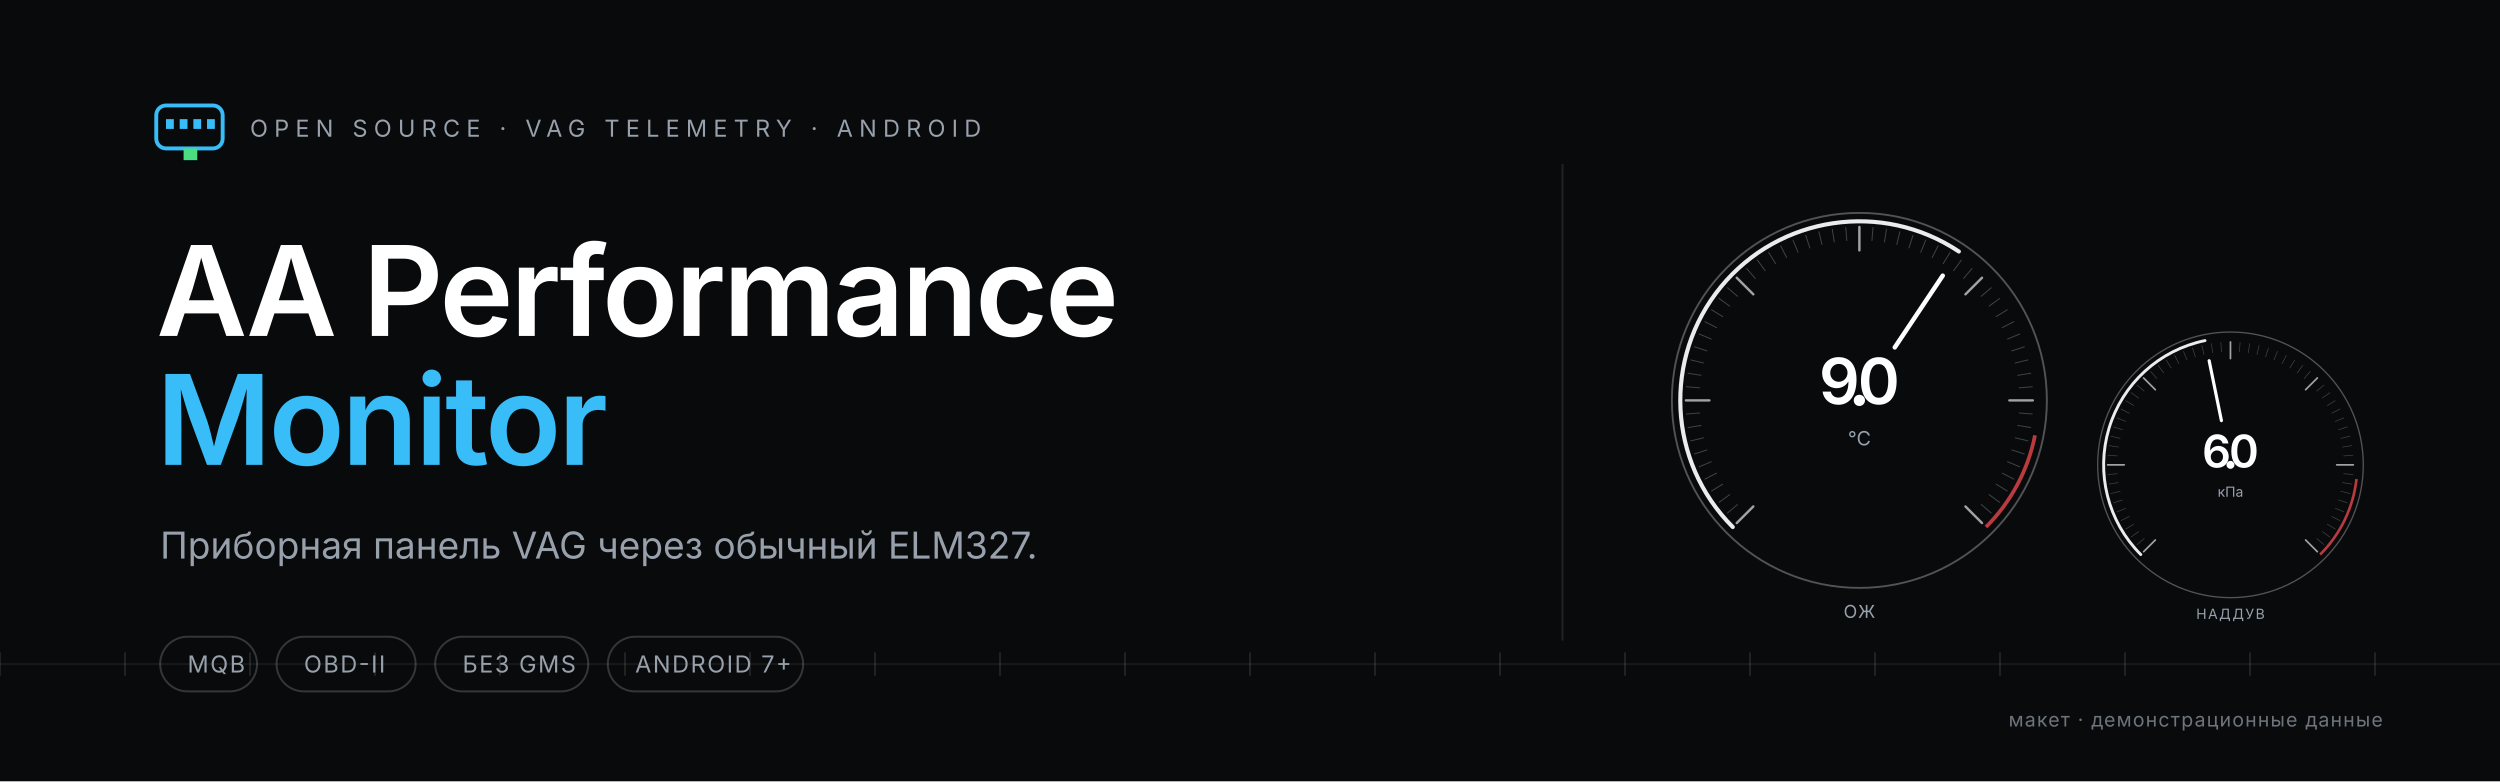
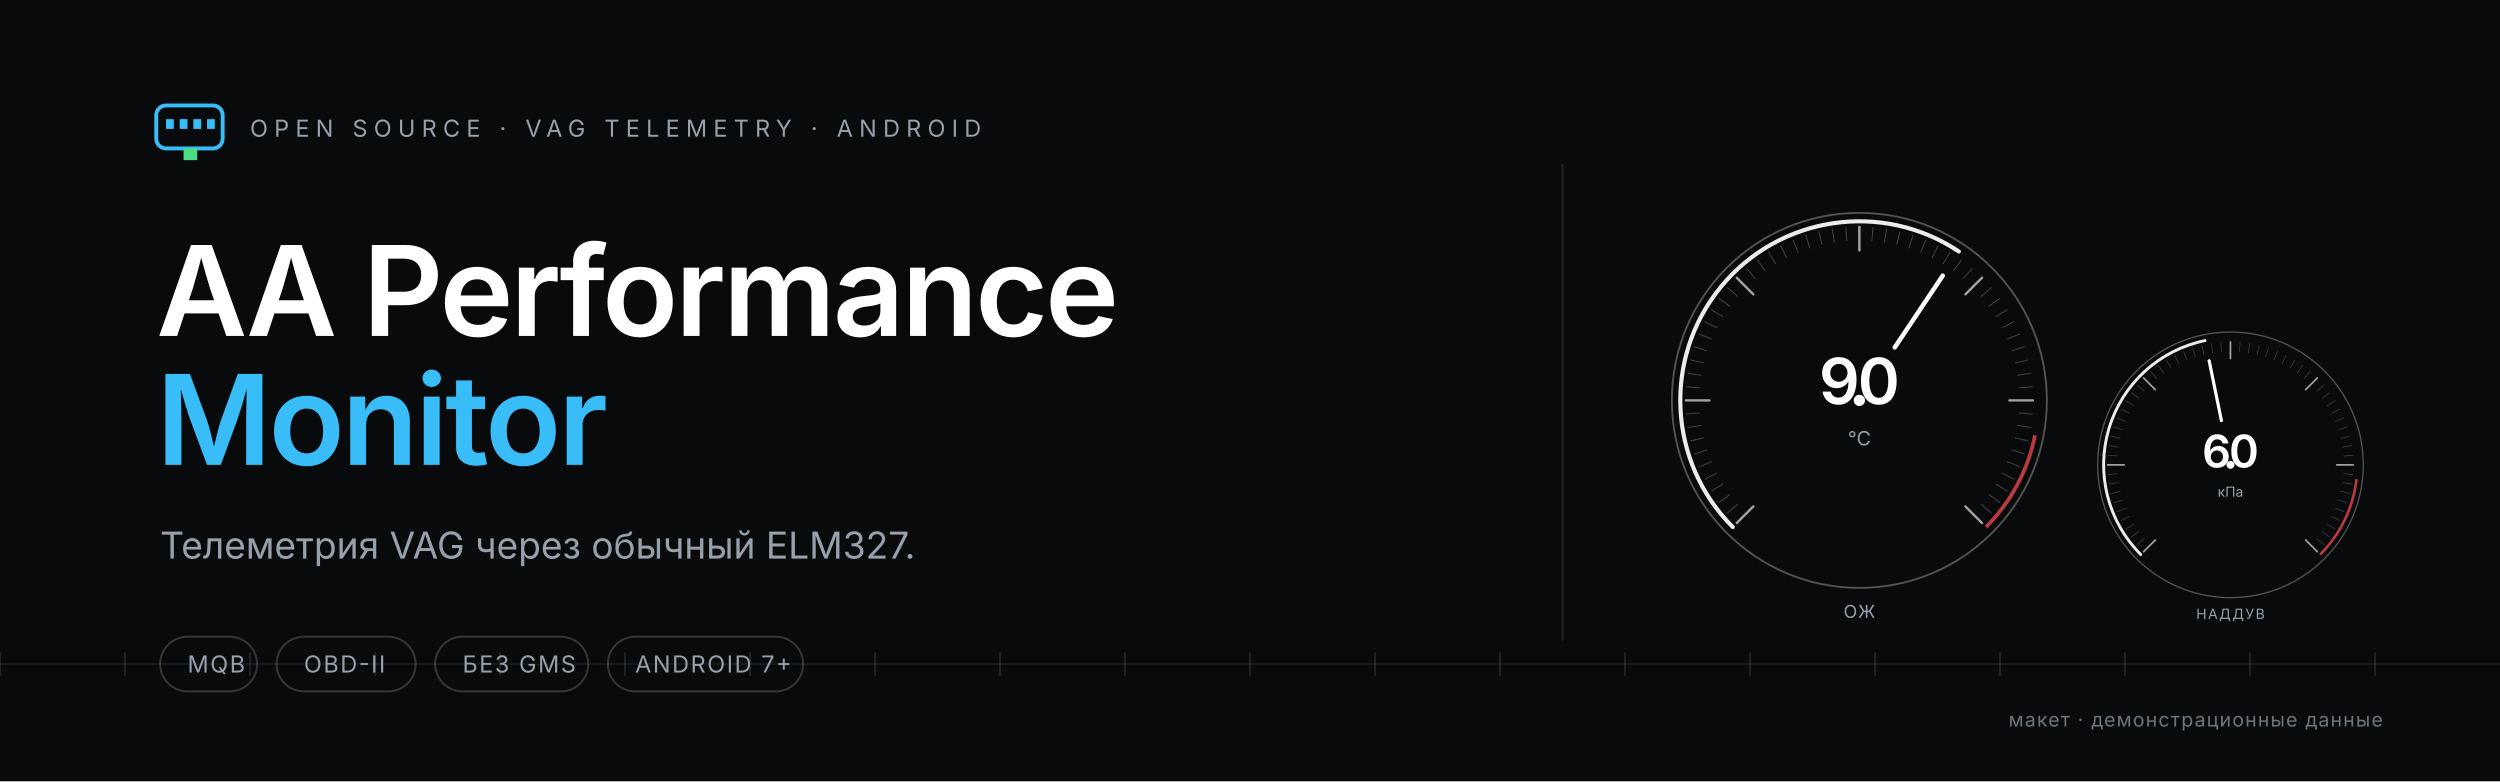
<svg xmlns="http://www.w3.org/2000/svg" width="1280" height="400" viewBox="0 0 1280 400" role="img" aria-label="AA Performance Monitor">
  <rect width="1280" height="400" fill="#080A0C" />
  <line x1="0" y1="340" x2="1280" y2="340" stroke="#FFFFFF" stroke-opacity="0.06" />
  <line x1="0" y1="334" x2="0" y2="346" stroke="#FFFFFF" stroke-opacity="0.10" />
  <line x1="64" y1="334" x2="64" y2="346" stroke="#FFFFFF" stroke-opacity="0.10" />
  <line x1="128" y1="334" x2="128" y2="346" stroke="#FFFFFF" stroke-opacity="0.10" />
  <line x1="192" y1="334" x2="192" y2="346" stroke="#FFFFFF" stroke-opacity="0.10" />
  <line x1="256" y1="334" x2="256" y2="346" stroke="#FFFFFF" stroke-opacity="0.10" />
  <line x1="320" y1="334" x2="320" y2="346" stroke="#FFFFFF" stroke-opacity="0.10" />
  <line x1="384" y1="334" x2="384" y2="346" stroke="#FFFFFF" stroke-opacity="0.10" />
  <line x1="448" y1="334" x2="448" y2="346" stroke="#FFFFFF" stroke-opacity="0.10" />
  <line x1="512" y1="334" x2="512" y2="346" stroke="#FFFFFF" stroke-opacity="0.10" />
  <line x1="576" y1="334" x2="576" y2="346" stroke="#FFFFFF" stroke-opacity="0.10" />
  <line x1="640" y1="334" x2="640" y2="346" stroke="#FFFFFF" stroke-opacity="0.10" />
  <line x1="704" y1="334" x2="704" y2="346" stroke="#FFFFFF" stroke-opacity="0.10" />
  <line x1="768" y1="334" x2="768" y2="346" stroke="#FFFFFF" stroke-opacity="0.10" />
  <line x1="832" y1="334" x2="832" y2="346" stroke="#FFFFFF" stroke-opacity="0.10" />
  <line x1="896" y1="334" x2="896" y2="346" stroke="#FFFFFF" stroke-opacity="0.10" />
  <line x1="960" y1="334" x2="960" y2="346" stroke="#FFFFFF" stroke-opacity="0.10" />
  <line x1="1024" y1="334" x2="1024" y2="346" stroke="#FFFFFF" stroke-opacity="0.10" />
  <line x1="1088" y1="334" x2="1088" y2="346" stroke="#FFFFFF" stroke-opacity="0.10" />
  <line x1="1152" y1="334" x2="1152" y2="346" stroke="#FFFFFF" stroke-opacity="0.10" />
  <line x1="1216" y1="334" x2="1216" y2="346" stroke="#FFFFFF" stroke-opacity="0.10" />
  <g transform="translate(80,54)">
    <rect x="0" y="0" width="34" height="22" rx="5" fill="none" stroke="#38BDF8" stroke-width="2" />
    <rect x="5" y="7" width="4" height="5" fill="#38BDF8" />
    <rect x="12" y="7" width="4" height="5" fill="#38BDF8" />
    <rect x="19" y="7" width="4" height="5" fill="#38BDF8" />
    <rect x="26" y="7" width="4" height="5" fill="#38BDF8" />
    <rect x="14" y="22" width="7" height="6" fill="#4ADE80" />
  </g>
  <text x="128" y="70" fill="#98A1AB" font-family="'Titillium Web','Inter','Helvetica Neue',Arial,sans-serif" font-size="12" letter-spacing="3.2">OPEN SOURCE · VAG TELEMETRY · ANDROID</text>
  <text x="80" y="172" fill="#FFFFFF" font-family="'Titillium Web','Inter','Helvetica Neue',Arial,sans-serif" font-size="64" font-weight="600" letter-spacing="-1.5">AA Performance</text>
  <text x="80" y="238" fill="#38BDF8" font-family="'Titillium Web','Inter','Helvetica Neue',Arial,sans-serif" font-size="64" font-weight="600" letter-spacing="-1.5">Monitor</text>
-   <text x="82" y="286" fill="#98A1AB" font-family="'Titillium Web','Inter','Helvetica Neue',Arial,sans-serif" font-size="19">Приборная панель VAG через обычный ELM327.</text>
+   <text x="82" y="286" fill="#98A1AB" font-family="'Titillium Web','Inter','Helvetica Neue',Arial,sans-serif" font-size="19">Телеметрия VAG через обычный ELM327.</text>
  <g>
    <rect x="82" y="326" width="49.6" height="28" rx="14.0" fill="none" stroke="#FFFFFF" stroke-opacity="0.18" />
    <text x="96" y="344.32" fill="#98A1AB" font-family="'Titillium Web','Inter','Helvetica Neue',Arial,sans-serif" font-size="12" letter-spacing="0.8">MQB</text>
  </g>
  <g>
    <rect x="141.6" y="326" width="71.2" height="28" rx="14.0" fill="none" stroke="#FFFFFF" stroke-opacity="0.18" />
    <text x="155.6" y="344.32" fill="#98A1AB" font-family="'Titillium Web','Inter','Helvetica Neue',Arial,sans-serif" font-size="12" letter-spacing="0.8">OBD-II</text>
  </g>
  <g>
    <rect x="222.8" y="326" width="78.4" height="28" rx="14.0" fill="none" stroke="#FFFFFF" stroke-opacity="0.18" />
    <text x="236.8" y="344.32" fill="#98A1AB" font-family="'Titillium Web','Inter','Helvetica Neue',Arial,sans-serif" font-size="12" letter-spacing="0.8">БЕЗ GMS</text>
  </g>
  <g>
    <rect x="311.2" y="326" width="100" height="28" rx="14.0" fill="none" stroke="#FFFFFF" stroke-opacity="0.18" />
    <text x="325.2" y="344.32" fill="#98A1AB" font-family="'Titillium Web','Inter','Helvetica Neue',Arial,sans-serif" font-size="12" letter-spacing="0.8">ANDROID 7+</text>
  </g>
  <line x1="800" y1="84" x2="800" y2="328" stroke="#FFFFFF" stroke-opacity="0.10" />
  <circle cx="952" cy="205" r="96" fill="none" stroke="#FFFFFF" stroke-opacity="0.30" stroke-width="0.96" />
  <line x1="897.69" y1="259.31" x2="889.21" y2="267.79" stroke="#FFFFFF" stroke-opacity="0.62" stroke-width="1.25" stroke-linecap="round" />
  <line x1="889.59" y1="258.31" x2="884.48" y2="262.67" stroke="#FFFFFF" stroke-opacity="0.24" stroke-width="0.48" stroke-linecap="round" />
  <line x1="885.6" y1="253.25" x2="880.16" y2="257.2" stroke="#FFFFFF" stroke-opacity="0.24" stroke-width="0.48" stroke-linecap="round" />
  <line x1="882.02" y1="247.89" x2="876.29" y2="251.4" stroke="#FFFFFF" stroke-opacity="0.24" stroke-width="0.48" stroke-linecap="round" />
  <line x1="878.87" y1="242.26" x2="872.88" y2="245.31" stroke="#FFFFFF" stroke-opacity="0.24" stroke-width="0.48" stroke-linecap="round" />
  <line x1="876.17" y1="236.41" x2="869.96" y2="238.98" stroke="#FFFFFF" stroke-opacity="0.24" stroke-width="0.48" stroke-linecap="round" />
  <line x1="873.94" y1="230.36" x2="867.55" y2="232.44" stroke="#FFFFFF" stroke-opacity="0.24" stroke-width="0.48" stroke-linecap="round" />
  <line x1="872.19" y1="224.16" x2="865.65" y2="225.73" stroke="#FFFFFF" stroke-opacity="0.24" stroke-width="0.48" stroke-linecap="round" />
  <line x1="870.93" y1="217.84" x2="864.29" y2="218.89" stroke="#FFFFFF" stroke-opacity="0.24" stroke-width="0.48" stroke-linecap="round" />
  <line x1="870.17" y1="211.44" x2="863.47" y2="211.97" stroke="#FFFFFF" stroke-opacity="0.24" stroke-width="0.48" stroke-linecap="round" />
  <line x1="875.2" y1="205" x2="863.2" y2="205" stroke="#FFFFFF" stroke-opacity="0.62" stroke-width="1.25" stroke-linecap="round" />
  <line x1="870.17" y1="198.56" x2="863.47" y2="198.03" stroke="#FFFFFF" stroke-opacity="0.24" stroke-width="0.48" stroke-linecap="round" />
  <line x1="870.93" y1="192.16" x2="864.29" y2="191.11" stroke="#FFFFFF" stroke-opacity="0.24" stroke-width="0.48" stroke-linecap="round" />
  <line x1="872.19" y1="185.84" x2="865.65" y2="184.27" stroke="#FFFFFF" stroke-opacity="0.24" stroke-width="0.48" stroke-linecap="round" />
  <line x1="873.94" y1="179.64" x2="867.55" y2="177.56" stroke="#FFFFFF" stroke-opacity="0.24" stroke-width="0.48" stroke-linecap="round" />
  <line x1="876.17" y1="173.59" x2="869.96" y2="171.02" stroke="#FFFFFF" stroke-opacity="0.24" stroke-width="0.48" stroke-linecap="round" />
  <line x1="878.87" y1="167.74" x2="872.88" y2="164.69" stroke="#FFFFFF" stroke-opacity="0.24" stroke-width="0.48" stroke-linecap="round" />
  <line x1="882.02" y1="162.11" x2="876.29" y2="158.6" stroke="#FFFFFF" stroke-opacity="0.24" stroke-width="0.48" stroke-linecap="round" />
  <line x1="885.6" y1="156.75" x2="880.16" y2="152.8" stroke="#FFFFFF" stroke-opacity="0.24" stroke-width="0.48" stroke-linecap="round" />
  <line x1="889.59" y1="151.69" x2="884.48" y2="147.33" stroke="#FFFFFF" stroke-opacity="0.24" stroke-width="0.48" stroke-linecap="round" />
  <line x1="897.69" y1="150.69" x2="889.21" y2="142.21" stroke="#FFFFFF" stroke-opacity="0.62" stroke-width="1.25" stroke-linecap="round" />
  <line x1="898.69" y1="142.59" x2="894.33" y2="137.48" stroke="#FFFFFF" stroke-opacity="0.24" stroke-width="0.48" stroke-linecap="round" />
  <line x1="903.75" y1="138.6" x2="899.8" y2="133.16" stroke="#FFFFFF" stroke-opacity="0.24" stroke-width="0.48" stroke-linecap="round" />
  <line x1="909.11" y1="135.02" x2="905.6" y2="129.29" stroke="#FFFFFF" stroke-opacity="0.24" stroke-width="0.48" stroke-linecap="round" />
  <line x1="914.74" y1="131.87" x2="911.69" y2="125.88" stroke="#FFFFFF" stroke-opacity="0.24" stroke-width="0.48" stroke-linecap="round" />
  <line x1="920.59" y1="129.17" x2="918.02" y2="122.96" stroke="#FFFFFF" stroke-opacity="0.24" stroke-width="0.48" stroke-linecap="round" />
  <line x1="926.64" y1="126.94" x2="924.56" y2="120.55" stroke="#FFFFFF" stroke-opacity="0.24" stroke-width="0.48" stroke-linecap="round" />
  <line x1="932.84" y1="125.19" x2="931.27" y2="118.65" stroke="#FFFFFF" stroke-opacity="0.24" stroke-width="0.48" stroke-linecap="round" />
  <line x1="939.16" y1="123.93" x2="938.11" y2="117.29" stroke="#FFFFFF" stroke-opacity="0.24" stroke-width="0.48" stroke-linecap="round" />
  <line x1="945.56" y1="123.17" x2="945.03" y2="116.47" stroke="#FFFFFF" stroke-opacity="0.24" stroke-width="0.48" stroke-linecap="round" />
  <line x1="952" y1="128.2" x2="952" y2="116.2" stroke="#FFFFFF" stroke-opacity="0.62" stroke-width="1.25" stroke-linecap="round" />
  <line x1="958.44" y1="123.17" x2="958.97" y2="116.47" stroke="#FFFFFF" stroke-opacity="0.24" stroke-width="0.48" stroke-linecap="round" />
  <line x1="964.84" y1="123.93" x2="965.89" y2="117.29" stroke="#FFFFFF" stroke-opacity="0.24" stroke-width="0.48" stroke-linecap="round" />
  <line x1="971.16" y1="125.19" x2="972.73" y2="118.65" stroke="#FFFFFF" stroke-opacity="0.24" stroke-width="0.48" stroke-linecap="round" />
  <line x1="977.36" y1="126.94" x2="979.44" y2="120.55" stroke="#FFFFFF" stroke-opacity="0.24" stroke-width="0.48" stroke-linecap="round" />
  <line x1="983.41" y1="129.17" x2="985.98" y2="122.96" stroke="#FFFFFF" stroke-opacity="0.24" stroke-width="0.48" stroke-linecap="round" />
  <line x1="989.26" y1="131.87" x2="992.31" y2="125.88" stroke="#FFFFFF" stroke-opacity="0.24" stroke-width="0.48" stroke-linecap="round" />
  <line x1="994.89" y1="135.02" x2="998.4" y2="129.29" stroke="#FFFFFF" stroke-opacity="0.24" stroke-width="0.48" stroke-linecap="round" />
  <line x1="1000.25" y1="138.6" x2="1004.2" y2="133.16" stroke="#FFFFFF" stroke-opacity="0.24" stroke-width="0.48" stroke-linecap="round" />
  <line x1="1005.31" y1="142.59" x2="1009.67" y2="137.48" stroke="#FFFFFF" stroke-opacity="0.24" stroke-width="0.48" stroke-linecap="round" />
  <line x1="1006.31" y1="150.69" x2="1014.79" y2="142.21" stroke="#FFFFFF" stroke-opacity="0.62" stroke-width="1.25" stroke-linecap="round" />
  <line x1="1014.41" y1="151.69" x2="1019.52" y2="147.33" stroke="#FFFFFF" stroke-opacity="0.24" stroke-width="0.48" stroke-linecap="round" />
  <line x1="1018.4" y1="156.75" x2="1023.84" y2="152.8" stroke="#FFFFFF" stroke-opacity="0.24" stroke-width="0.48" stroke-linecap="round" />
  <line x1="1021.98" y1="162.11" x2="1027.71" y2="158.6" stroke="#FFFFFF" stroke-opacity="0.24" stroke-width="0.48" stroke-linecap="round" />
  <line x1="1025.13" y1="167.74" x2="1031.12" y2="164.69" stroke="#FFFFFF" stroke-opacity="0.24" stroke-width="0.48" stroke-linecap="round" />
  <line x1="1027.83" y1="173.59" x2="1034.04" y2="171.02" stroke="#FFFFFF" stroke-opacity="0.24" stroke-width="0.48" stroke-linecap="round" />
  <line x1="1030.06" y1="179.64" x2="1036.45" y2="177.56" stroke="#FFFFFF" stroke-opacity="0.24" stroke-width="0.48" stroke-linecap="round" />
  <line x1="1031.81" y1="185.84" x2="1038.35" y2="184.27" stroke="#FFFFFF" stroke-opacity="0.24" stroke-width="0.48" stroke-linecap="round" />
  <line x1="1033.07" y1="192.16" x2="1039.71" y2="191.11" stroke="#FFFFFF" stroke-opacity="0.24" stroke-width="0.48" stroke-linecap="round" />
  <line x1="1033.83" y1="198.56" x2="1040.53" y2="198.03" stroke="#FFFFFF" stroke-opacity="0.24" stroke-width="0.48" stroke-linecap="round" />
  <line x1="1028.8" y1="205" x2="1040.8" y2="205" stroke="#FFFFFF" stroke-opacity="0.62" stroke-width="1.25" stroke-linecap="round" />
  <line x1="1033.83" y1="211.44" x2="1040.53" y2="211.97" stroke="#FFFFFF" stroke-opacity="0.24" stroke-width="0.48" stroke-linecap="round" />
  <line x1="1033.07" y1="217.84" x2="1039.71" y2="218.89" stroke="#FFFFFF" stroke-opacity="0.24" stroke-width="0.48" stroke-linecap="round" />
  <line x1="1031.81" y1="224.16" x2="1038.35" y2="225.73" stroke="#FFFFFF" stroke-opacity="0.24" stroke-width="0.48" stroke-linecap="round" />
  <line x1="1030.06" y1="230.36" x2="1036.45" y2="232.44" stroke="#FFFFFF" stroke-opacity="0.24" stroke-width="0.48" stroke-linecap="round" />
  <line x1="1027.83" y1="236.41" x2="1034.04" y2="238.98" stroke="#FFFFFF" stroke-opacity="0.24" stroke-width="0.48" stroke-linecap="round" />
  <line x1="1025.13" y1="242.26" x2="1031.12" y2="245.31" stroke="#FFFFFF" stroke-opacity="0.24" stroke-width="0.48" stroke-linecap="round" />
  <line x1="1021.98" y1="247.89" x2="1027.71" y2="251.4" stroke="#FFFFFF" stroke-opacity="0.24" stroke-width="0.48" stroke-linecap="round" />
  <line x1="1018.4" y1="253.25" x2="1023.84" y2="257.2" stroke="#FFFFFF" stroke-opacity="0.24" stroke-width="0.48" stroke-linecap="round" />
  <line x1="1014.41" y1="258.31" x2="1019.52" y2="262.67" stroke="#FFFFFF" stroke-opacity="0.24" stroke-width="0.48" stroke-linecap="round" />
  <line x1="1006.31" y1="259.31" x2="1014.79" y2="267.79" stroke="#FFFFFF" stroke-opacity="0.62" stroke-width="1.25" stroke-linecap="round" />
  <path d="M 1041.92 222.89 A 91.68 91.68 0 0 1 1016.83 269.83" fill="none" stroke="#E5484D" stroke-opacity="0.8" stroke-width="1.92" />
  <path d="M 887.17 269.83 A 91.68 91.68 0 0 1 1002.93 128.77" fill="none" stroke="#FFFFFF" stroke-opacity="0.92" stroke-width="2.11" stroke-linecap="round" />
  <line x1="970.13" y1="177.86" x2="994.67" y2="141.14" stroke="#FFFFFF" stroke-width="2.3" stroke-linecap="round" />
  <circle cx="952" cy="205" r="2.88" fill="#FFFFFF" />
  <text x="952" y="206.92" text-anchor="middle" fill="#FFFFFF" font-family="'Titillium Web','Inter','Helvetica Neue',Arial,sans-serif" font-size="32.64" font-weight="600" letter-spacing="-1">90</text>
  <text x="952" y="228.04" text-anchor="middle" fill="#98A1AB" font-family="'Titillium Web','Inter','Helvetica Neue',Arial,sans-serif" font-size="10.08">°C</text>
  <text x="952" y="316.36" text-anchor="middle" fill="#98A1AB" font-family="'Titillium Web','Inter','Helvetica Neue',Arial,sans-serif" font-size="9.12" letter-spacing="0.91">ОЖ</text>
  <circle cx="1142" cy="238" r="68" fill="none" stroke="#FFFFFF" stroke-opacity="0.30" stroke-width="0.68" />
  <line x1="1103.53" y1="276.47" x2="1097.52" y2="282.48" stroke="#FFFFFF" stroke-opacity="0.62" stroke-width="0.88" stroke-linecap="round" />
  <line x1="1097.79" y1="275.76" x2="1094.17" y2="278.85" stroke="#FFFFFF" stroke-opacity="0.24" stroke-width="0.34" stroke-linecap="round" />
  <line x1="1094.96" y1="272.17" x2="1091.11" y2="274.97" stroke="#FFFFFF" stroke-opacity="0.24" stroke-width="0.34" stroke-linecap="round" />
  <line x1="1092.43" y1="268.38" x2="1088.37" y2="270.87" stroke="#FFFFFF" stroke-opacity="0.24" stroke-width="0.34" stroke-linecap="round" />
  <line x1="1090.2" y1="264.4" x2="1085.96" y2="266.56" stroke="#FFFFFF" stroke-opacity="0.24" stroke-width="0.34" stroke-linecap="round" />
  <line x1="1088.29" y1="260.25" x2="1083.89" y2="262.07" stroke="#FFFFFF" stroke-opacity="0.24" stroke-width="0.34" stroke-linecap="round" />
  <line x1="1086.71" y1="255.97" x2="1082.18" y2="257.44" stroke="#FFFFFF" stroke-opacity="0.24" stroke-width="0.34" stroke-linecap="round" />
  <line x1="1085.47" y1="251.57" x2="1080.84" y2="252.68" stroke="#FFFFFF" stroke-opacity="0.24" stroke-width="0.34" stroke-linecap="round" />
  <line x1="1084.58" y1="247.1" x2="1079.87" y2="247.84" stroke="#FFFFFF" stroke-opacity="0.24" stroke-width="0.34" stroke-linecap="round" />
  <line x1="1084.04" y1="242.56" x2="1079.29" y2="242.94" stroke="#FFFFFF" stroke-opacity="0.24" stroke-width="0.34" stroke-linecap="round" />
  <line x1="1087.6" y1="238" x2="1079.1" y2="238" stroke="#FFFFFF" stroke-opacity="0.62" stroke-width="0.88" stroke-linecap="round" />
  <line x1="1084.04" y1="233.44" x2="1079.29" y2="233.06" stroke="#FFFFFF" stroke-opacity="0.24" stroke-width="0.34" stroke-linecap="round" />
  <line x1="1084.58" y1="228.9" x2="1079.87" y2="228.16" stroke="#FFFFFF" stroke-opacity="0.24" stroke-width="0.34" stroke-linecap="round" />
  <line x1="1085.47" y1="224.43" x2="1080.84" y2="223.32" stroke="#FFFFFF" stroke-opacity="0.24" stroke-width="0.34" stroke-linecap="round" />
  <line x1="1086.71" y1="220.03" x2="1082.18" y2="218.56" stroke="#FFFFFF" stroke-opacity="0.24" stroke-width="0.34" stroke-linecap="round" />
  <line x1="1088.29" y1="215.75" x2="1083.89" y2="213.93" stroke="#FFFFFF" stroke-opacity="0.24" stroke-width="0.34" stroke-linecap="round" />
  <line x1="1090.2" y1="211.6" x2="1085.96" y2="209.44" stroke="#FFFFFF" stroke-opacity="0.24" stroke-width="0.34" stroke-linecap="round" />
  <line x1="1092.43" y1="207.62" x2="1088.37" y2="205.13" stroke="#FFFFFF" stroke-opacity="0.24" stroke-width="0.34" stroke-linecap="round" />
  <line x1="1094.96" y1="203.83" x2="1091.11" y2="201.03" stroke="#FFFFFF" stroke-opacity="0.24" stroke-width="0.34" stroke-linecap="round" />
  <line x1="1097.79" y1="200.24" x2="1094.17" y2="197.15" stroke="#FFFFFF" stroke-opacity="0.24" stroke-width="0.34" stroke-linecap="round" />
  <line x1="1103.53" y1="199.53" x2="1097.52" y2="193.52" stroke="#FFFFFF" stroke-opacity="0.62" stroke-width="0.88" stroke-linecap="round" />
  <line x1="1104.24" y1="193.79" x2="1101.15" y2="190.17" stroke="#FFFFFF" stroke-opacity="0.24" stroke-width="0.34" stroke-linecap="round" />
  <line x1="1107.83" y1="190.96" x2="1105.03" y2="187.11" stroke="#FFFFFF" stroke-opacity="0.24" stroke-width="0.34" stroke-linecap="round" />
  <line x1="1111.62" y1="188.43" x2="1109.13" y2="184.37" stroke="#FFFFFF" stroke-opacity="0.24" stroke-width="0.34" stroke-linecap="round" />
  <line x1="1115.6" y1="186.2" x2="1113.44" y2="181.96" stroke="#FFFFFF" stroke-opacity="0.24" stroke-width="0.34" stroke-linecap="round" />
  <line x1="1119.75" y1="184.29" x2="1117.93" y2="179.89" stroke="#FFFFFF" stroke-opacity="0.24" stroke-width="0.34" stroke-linecap="round" />
  <line x1="1124.03" y1="182.71" x2="1122.56" y2="178.18" stroke="#FFFFFF" stroke-opacity="0.24" stroke-width="0.34" stroke-linecap="round" />
  <line x1="1128.43" y1="181.47" x2="1127.32" y2="176.84" stroke="#FFFFFF" stroke-opacity="0.24" stroke-width="0.34" stroke-linecap="round" />
  <line x1="1132.9" y1="180.58" x2="1132.16" y2="175.87" stroke="#FFFFFF" stroke-opacity="0.24" stroke-width="0.34" stroke-linecap="round" />
  <line x1="1137.44" y1="180.04" x2="1137.06" y2="175.29" stroke="#FFFFFF" stroke-opacity="0.24" stroke-width="0.34" stroke-linecap="round" />
  <line x1="1142" y1="183.6" x2="1142" y2="175.1" stroke="#FFFFFF" stroke-opacity="0.62" stroke-width="0.88" stroke-linecap="round" />
  <line x1="1146.56" y1="180.04" x2="1146.94" y2="175.29" stroke="#FFFFFF" stroke-opacity="0.24" stroke-width="0.34" stroke-linecap="round" />
  <line x1="1151.1" y1="180.58" x2="1151.84" y2="175.87" stroke="#FFFFFF" stroke-opacity="0.24" stroke-width="0.34" stroke-linecap="round" />
  <line x1="1155.57" y1="181.47" x2="1156.68" y2="176.84" stroke="#FFFFFF" stroke-opacity="0.24" stroke-width="0.34" stroke-linecap="round" />
  <line x1="1159.97" y1="182.71" x2="1161.44" y2="178.18" stroke="#FFFFFF" stroke-opacity="0.24" stroke-width="0.34" stroke-linecap="round" />
  <line x1="1164.25" y1="184.29" x2="1166.07" y2="179.89" stroke="#FFFFFF" stroke-opacity="0.24" stroke-width="0.34" stroke-linecap="round" />
  <line x1="1168.4" y1="186.2" x2="1170.56" y2="181.96" stroke="#FFFFFF" stroke-opacity="0.24" stroke-width="0.34" stroke-linecap="round" />
  <line x1="1172.38" y1="188.43" x2="1174.87" y2="184.37" stroke="#FFFFFF" stroke-opacity="0.24" stroke-width="0.34" stroke-linecap="round" />
  <line x1="1176.17" y1="190.96" x2="1178.97" y2="187.11" stroke="#FFFFFF" stroke-opacity="0.24" stroke-width="0.34" stroke-linecap="round" />
  <line x1="1179.76" y1="193.79" x2="1182.85" y2="190.17" stroke="#FFFFFF" stroke-opacity="0.24" stroke-width="0.34" stroke-linecap="round" />
  <line x1="1180.47" y1="199.53" x2="1186.48" y2="193.52" stroke="#FFFFFF" stroke-opacity="0.62" stroke-width="0.88" stroke-linecap="round" />
  <line x1="1186.21" y1="200.24" x2="1189.83" y2="197.15" stroke="#FFFFFF" stroke-opacity="0.24" stroke-width="0.34" stroke-linecap="round" />
  <line x1="1189.04" y1="203.83" x2="1192.89" y2="201.03" stroke="#FFFFFF" stroke-opacity="0.24" stroke-width="0.34" stroke-linecap="round" />
  <line x1="1191.57" y1="207.62" x2="1195.63" y2="205.13" stroke="#FFFFFF" stroke-opacity="0.24" stroke-width="0.34" stroke-linecap="round" />
  <line x1="1193.8" y1="211.6" x2="1198.04" y2="209.44" stroke="#FFFFFF" stroke-opacity="0.24" stroke-width="0.34" stroke-linecap="round" />
  <line x1="1195.71" y1="215.75" x2="1200.11" y2="213.93" stroke="#FFFFFF" stroke-opacity="0.24" stroke-width="0.34" stroke-linecap="round" />
  <line x1="1197.29" y1="220.03" x2="1201.82" y2="218.56" stroke="#FFFFFF" stroke-opacity="0.24" stroke-width="0.34" stroke-linecap="round" />
  <line x1="1198.53" y1="224.43" x2="1203.16" y2="223.32" stroke="#FFFFFF" stroke-opacity="0.24" stroke-width="0.34" stroke-linecap="round" />
  <line x1="1199.42" y1="228.9" x2="1204.13" y2="228.16" stroke="#FFFFFF" stroke-opacity="0.24" stroke-width="0.34" stroke-linecap="round" />
  <line x1="1199.96" y1="233.44" x2="1204.71" y2="233.06" stroke="#FFFFFF" stroke-opacity="0.24" stroke-width="0.34" stroke-linecap="round" />
  <line x1="1196.4" y1="238" x2="1204.9" y2="238" stroke="#FFFFFF" stroke-opacity="0.62" stroke-width="0.88" stroke-linecap="round" />
  <line x1="1199.96" y1="242.56" x2="1204.71" y2="242.94" stroke="#FFFFFF" stroke-opacity="0.24" stroke-width="0.34" stroke-linecap="round" />
  <line x1="1199.42" y1="247.1" x2="1204.13" y2="247.84" stroke="#FFFFFF" stroke-opacity="0.24" stroke-width="0.34" stroke-linecap="round" />
  <line x1="1198.53" y1="251.57" x2="1203.16" y2="252.68" stroke="#FFFFFF" stroke-opacity="0.24" stroke-width="0.34" stroke-linecap="round" />
  <line x1="1197.29" y1="255.97" x2="1201.82" y2="257.44" stroke="#FFFFFF" stroke-opacity="0.24" stroke-width="0.34" stroke-linecap="round" />
  <line x1="1195.71" y1="260.25" x2="1200.11" y2="262.07" stroke="#FFFFFF" stroke-opacity="0.24" stroke-width="0.34" stroke-linecap="round" />
  <line x1="1193.8" y1="264.4" x2="1198.04" y2="266.56" stroke="#FFFFFF" stroke-opacity="0.24" stroke-width="0.34" stroke-linecap="round" />
  <line x1="1191.57" y1="268.38" x2="1195.63" y2="270.87" stroke="#FFFFFF" stroke-opacity="0.24" stroke-width="0.34" stroke-linecap="round" />
  <line x1="1189.04" y1="272.17" x2="1192.89" y2="274.97" stroke="#FFFFFF" stroke-opacity="0.24" stroke-width="0.34" stroke-linecap="round" />
  <line x1="1186.21" y1="275.76" x2="1189.83" y2="278.85" stroke="#FFFFFF" stroke-opacity="0.24" stroke-width="0.34" stroke-linecap="round" />
  <line x1="1180.47" y1="276.47" x2="1186.48" y2="282.48" stroke="#FFFFFF" stroke-opacity="0.62" stroke-width="0.88" stroke-linecap="round" />
  <path d="M 1206.53 245.27 A 64.94 64.94 0 0 1 1187.92 283.92" fill="none" stroke="#E5484D" stroke-opacity="0.8" stroke-width="1.36" />
  <path d="M 1096.08 283.92 A 64.94 64.94 0 0 1 1128.97 174.38" fill="none" stroke="#FFFFFF" stroke-opacity="0.92" stroke-width="1.5" stroke-linecap="round" />
  <line x1="1137.36" y1="215.35" x2="1131.09" y2="184.71" stroke="#FFFFFF" stroke-width="1.63" stroke-linecap="round" />
  <circle cx="1142" cy="238" r="2.04" fill="#FFFFFF" />
  <text x="1142" y="239.36" text-anchor="middle" fill="#FFFFFF" font-family="'Titillium Web','Inter','Helvetica Neue',Arial,sans-serif" font-size="23.12" font-weight="600" letter-spacing="-1">60</text>
  <text x="1142" y="254.32" text-anchor="middle" fill="#98A1AB" font-family="'Titillium Web','Inter','Helvetica Neue',Arial,sans-serif" font-size="7.14">кПа</text>
  <text x="1142" y="316.88" text-anchor="middle" fill="#98A1AB" font-family="'Titillium Web','Inter','Helvetica Neue',Arial,sans-serif" font-size="7.2" letter-spacing="0.72">НАДДУВ</text>
  <text x="1220" y="372" text-anchor="end" fill="#98A1AB" font-family="'Titillium Web','Inter','Helvetica Neue',Arial,sans-serif" font-size="10" letter-spacing="0.6" opacity="0.7">макет · демонстрационные данные</text>
</svg>
